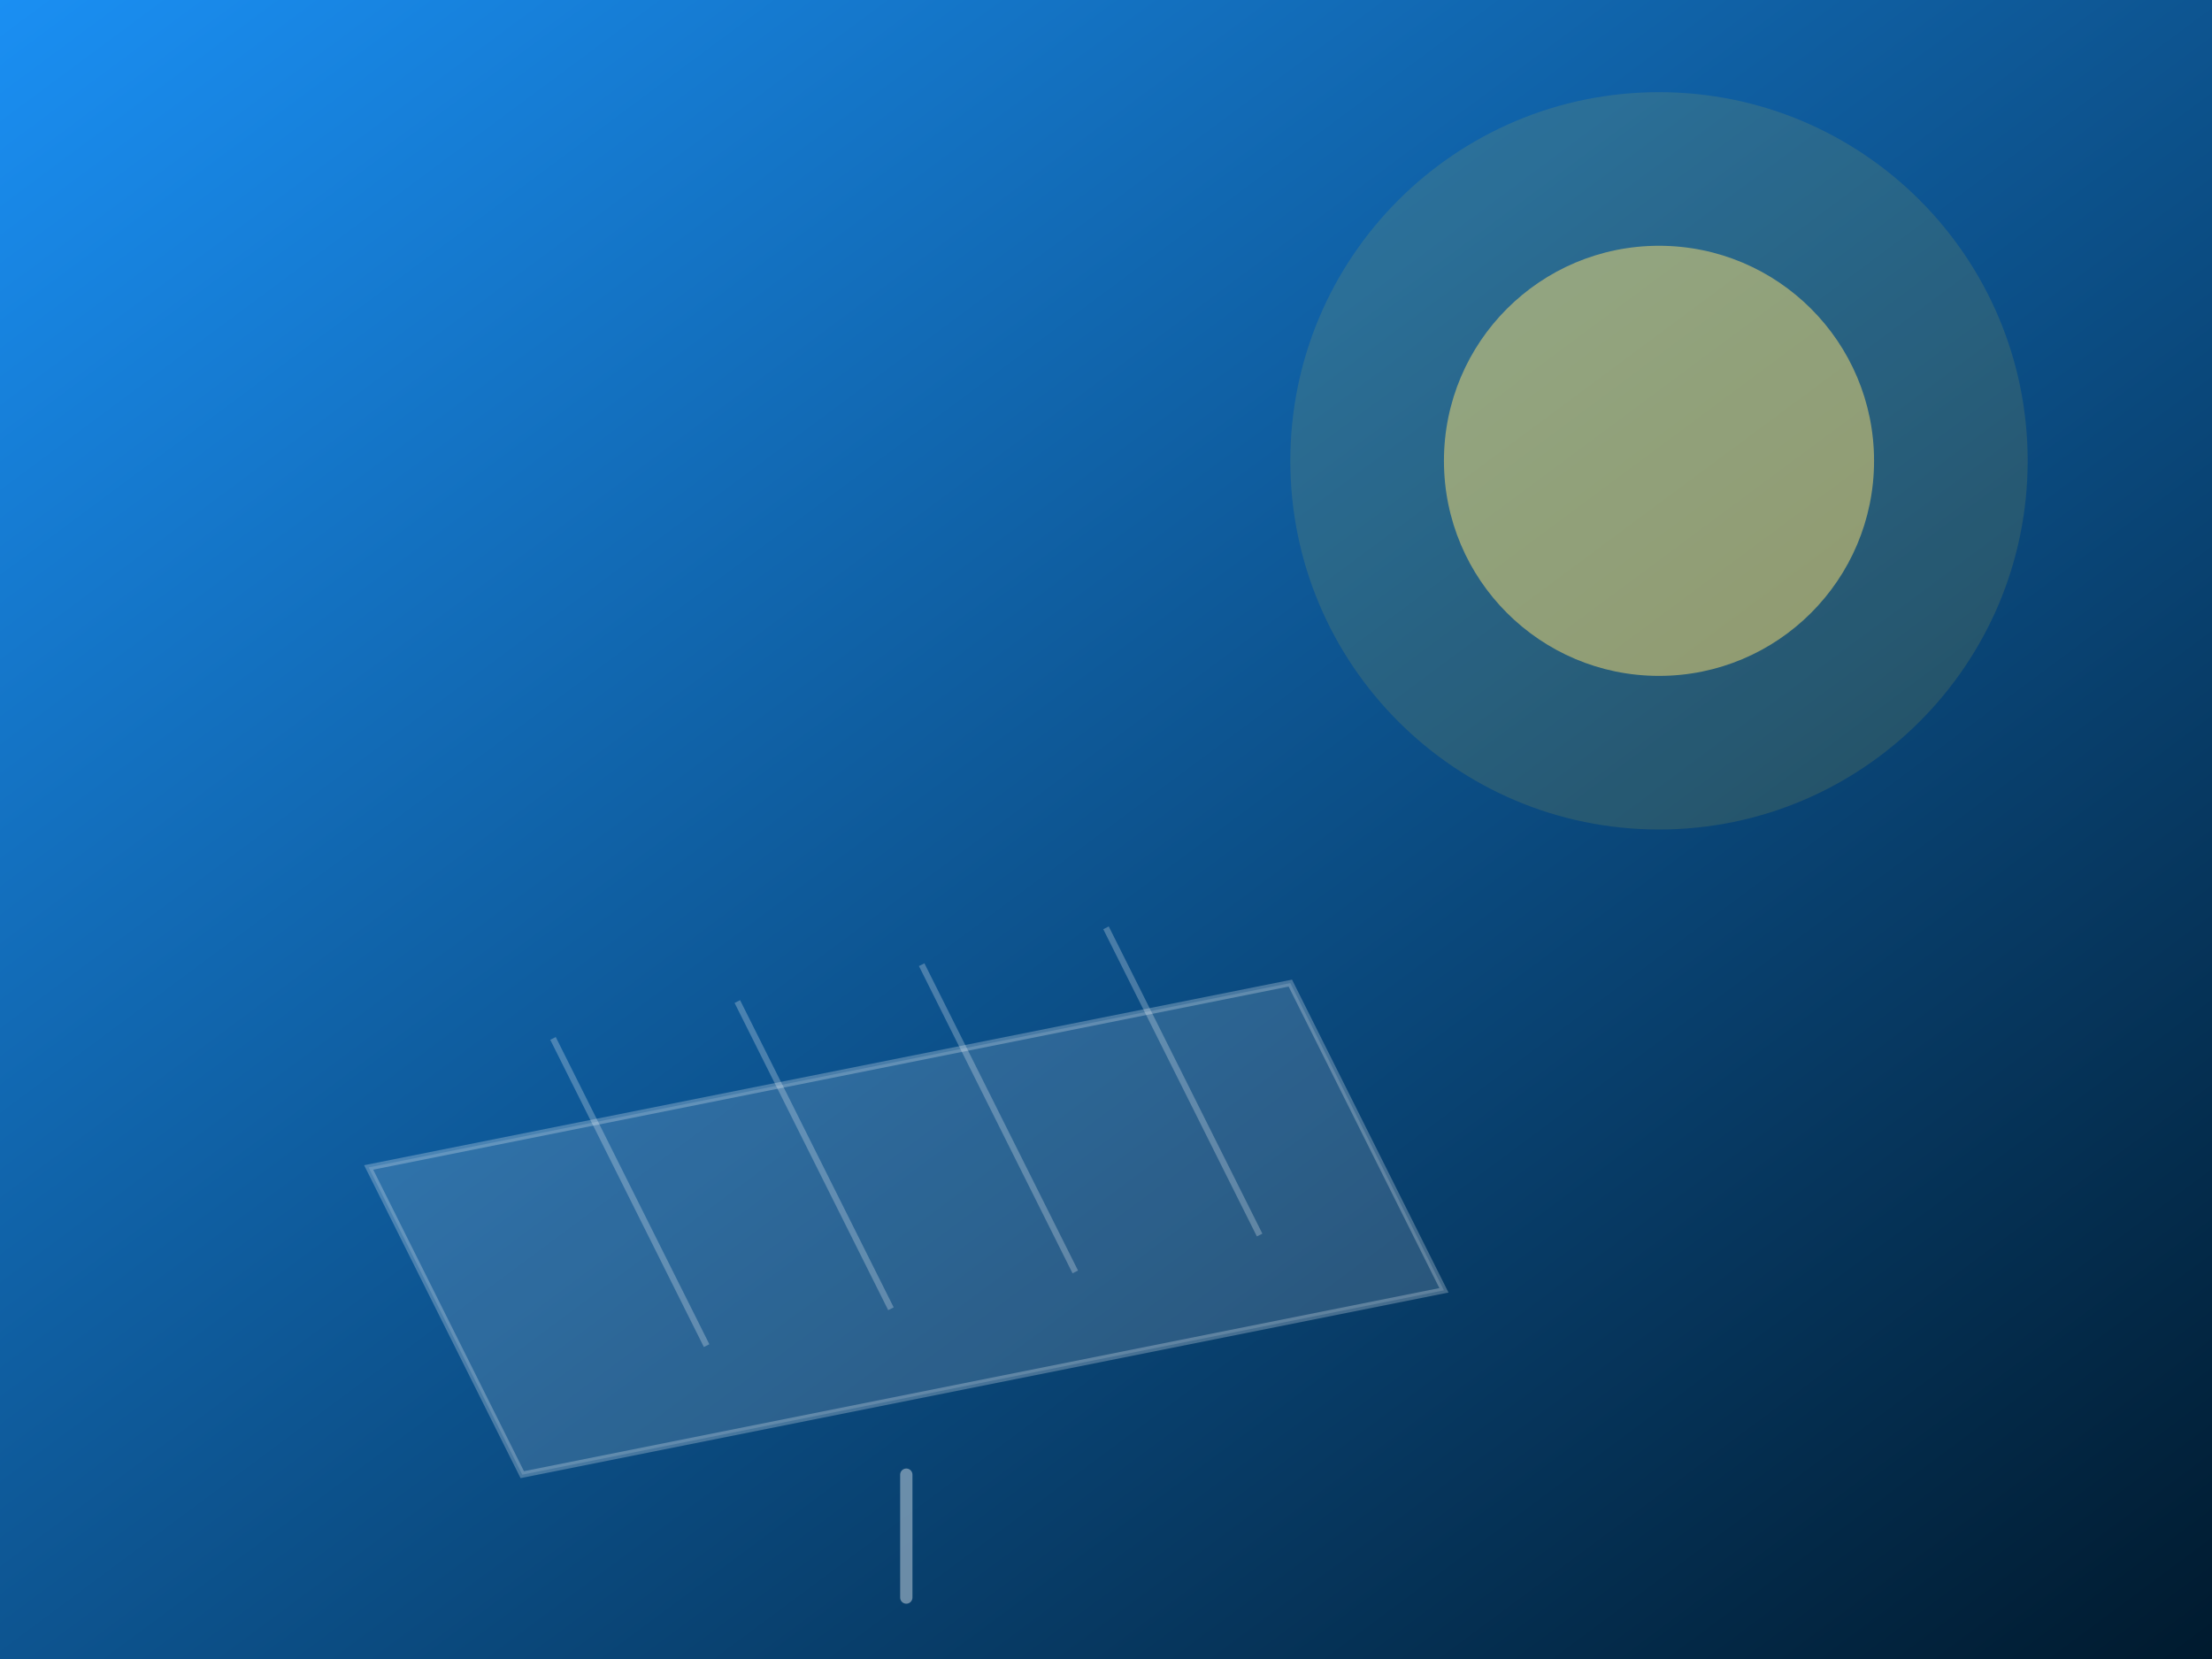
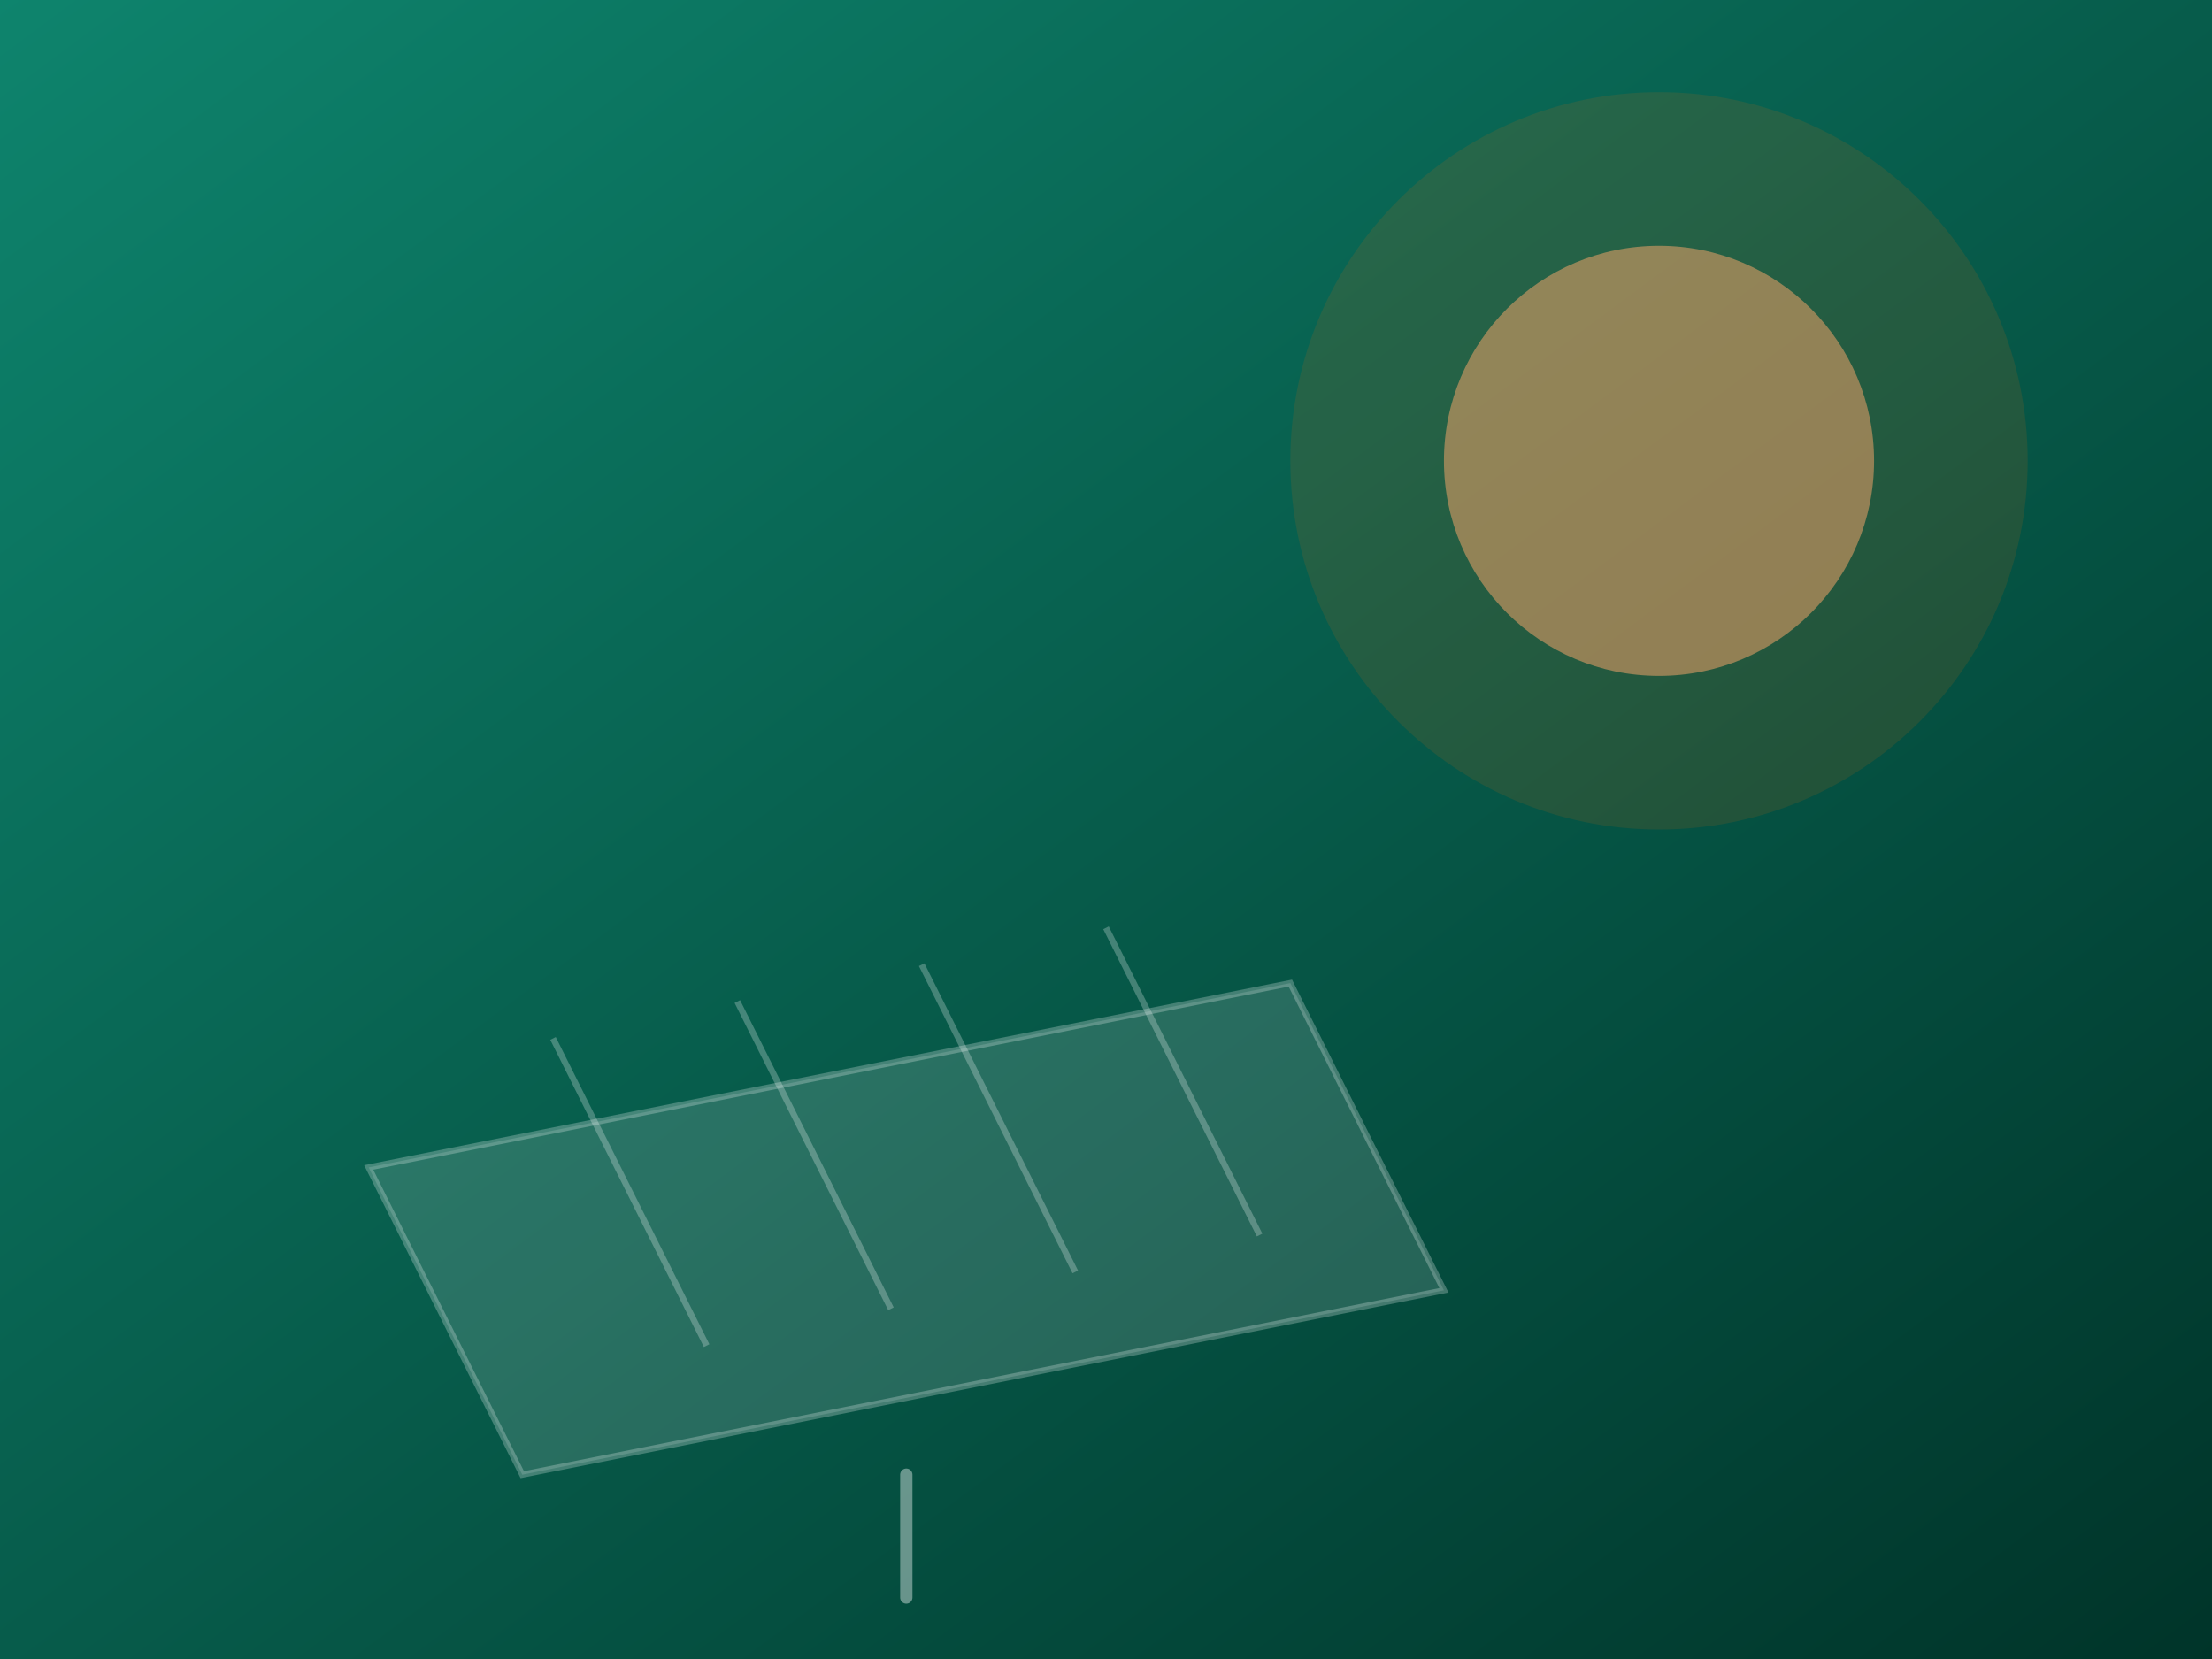
<svg xmlns="http://www.w3.org/2000/svg" viewBox="0 0 720 540" preserveAspectRatio="xMidYMid slice" role="img" aria-label="">
  <defs>
    <linearGradient id="ifb" x1="0" y1="0" x2="1" y2="1">
-       <stop offset="0" stop-color="#1A8FF3" />
-       <stop offset="1" stop-color="#001A2E" />
+       <stop offset="0" stop-color="#0E846D" />
+       <stop offset="1" stop-color="#003429" />
    </linearGradient>
  </defs>
  <rect width="720" height="540" fill="url(#ifb)" />
-   <circle cx="540" cy="150" r="70" fill="#FCE07A" opacity="0.5" />
-   <circle cx="540" cy="150" r="120" fill="#FAD22D" opacity="0.12" />
+   <circle cx="540" cy="150" r="70" fill="#FFB27A" opacity="0.5" />
+   <circle cx="540" cy="150" r="120" fill="#FF6400" opacity="0.12" />
  <g fill="#ffffff" fill-opacity="0.14" stroke="#ffffff" stroke-opacity="0.25" stroke-width="2">
    <path d="M120 380 L420 320 L470 420 L170 480 Z" />
    <path d="M180 338 L230 438M240 326 L290 426M300 314 L350 414M360 302 L410 402" />
  </g>
  <g stroke="#ffffff" stroke-opacity="0.4" stroke-width="4" stroke-linecap="round">
    <path d="M295 480 L295 520" />
  </g>
</svg>
